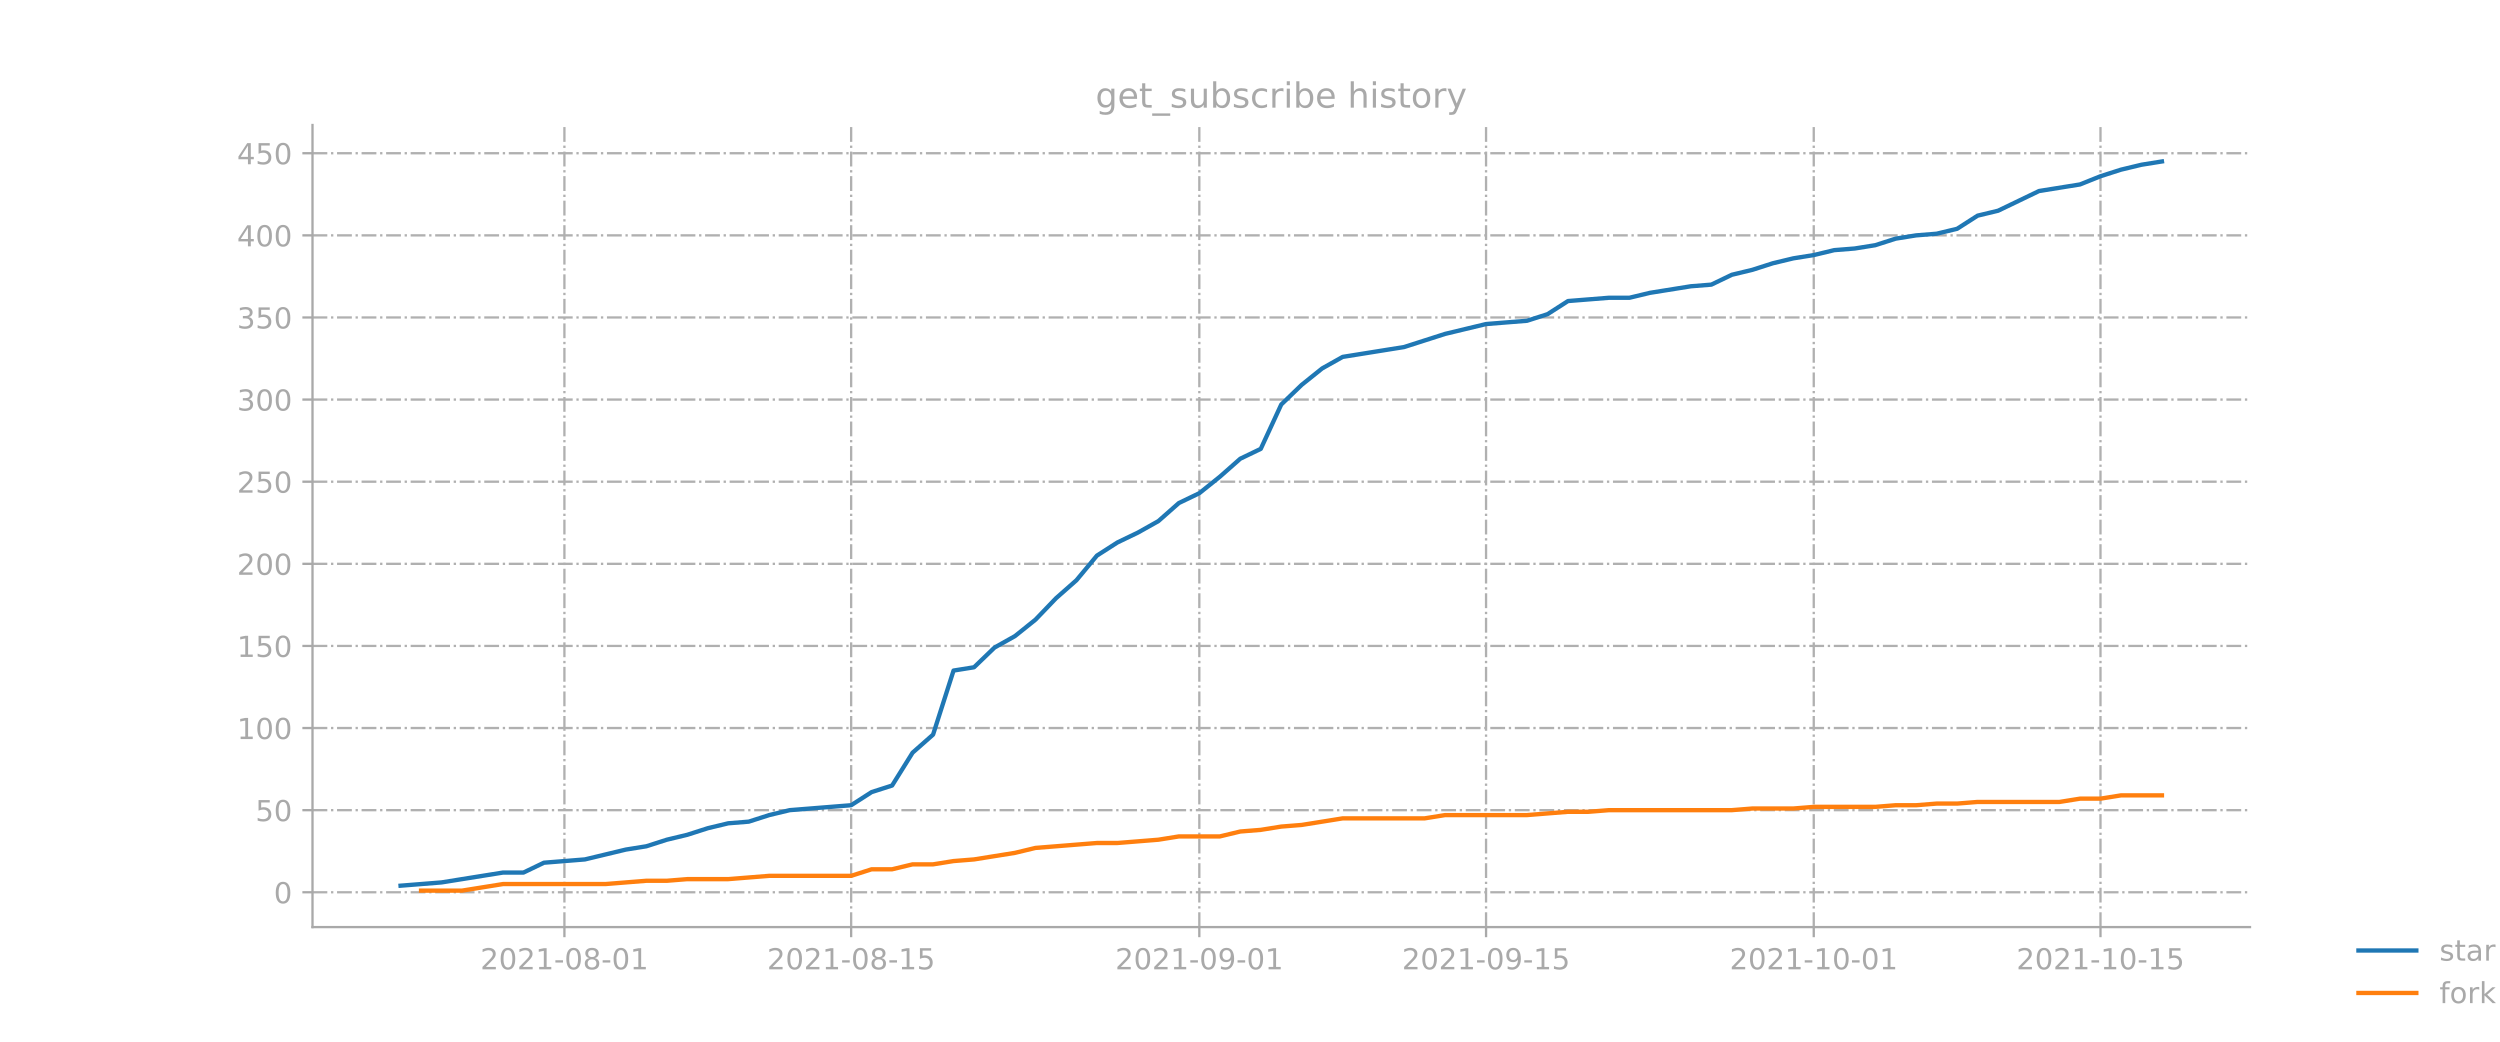
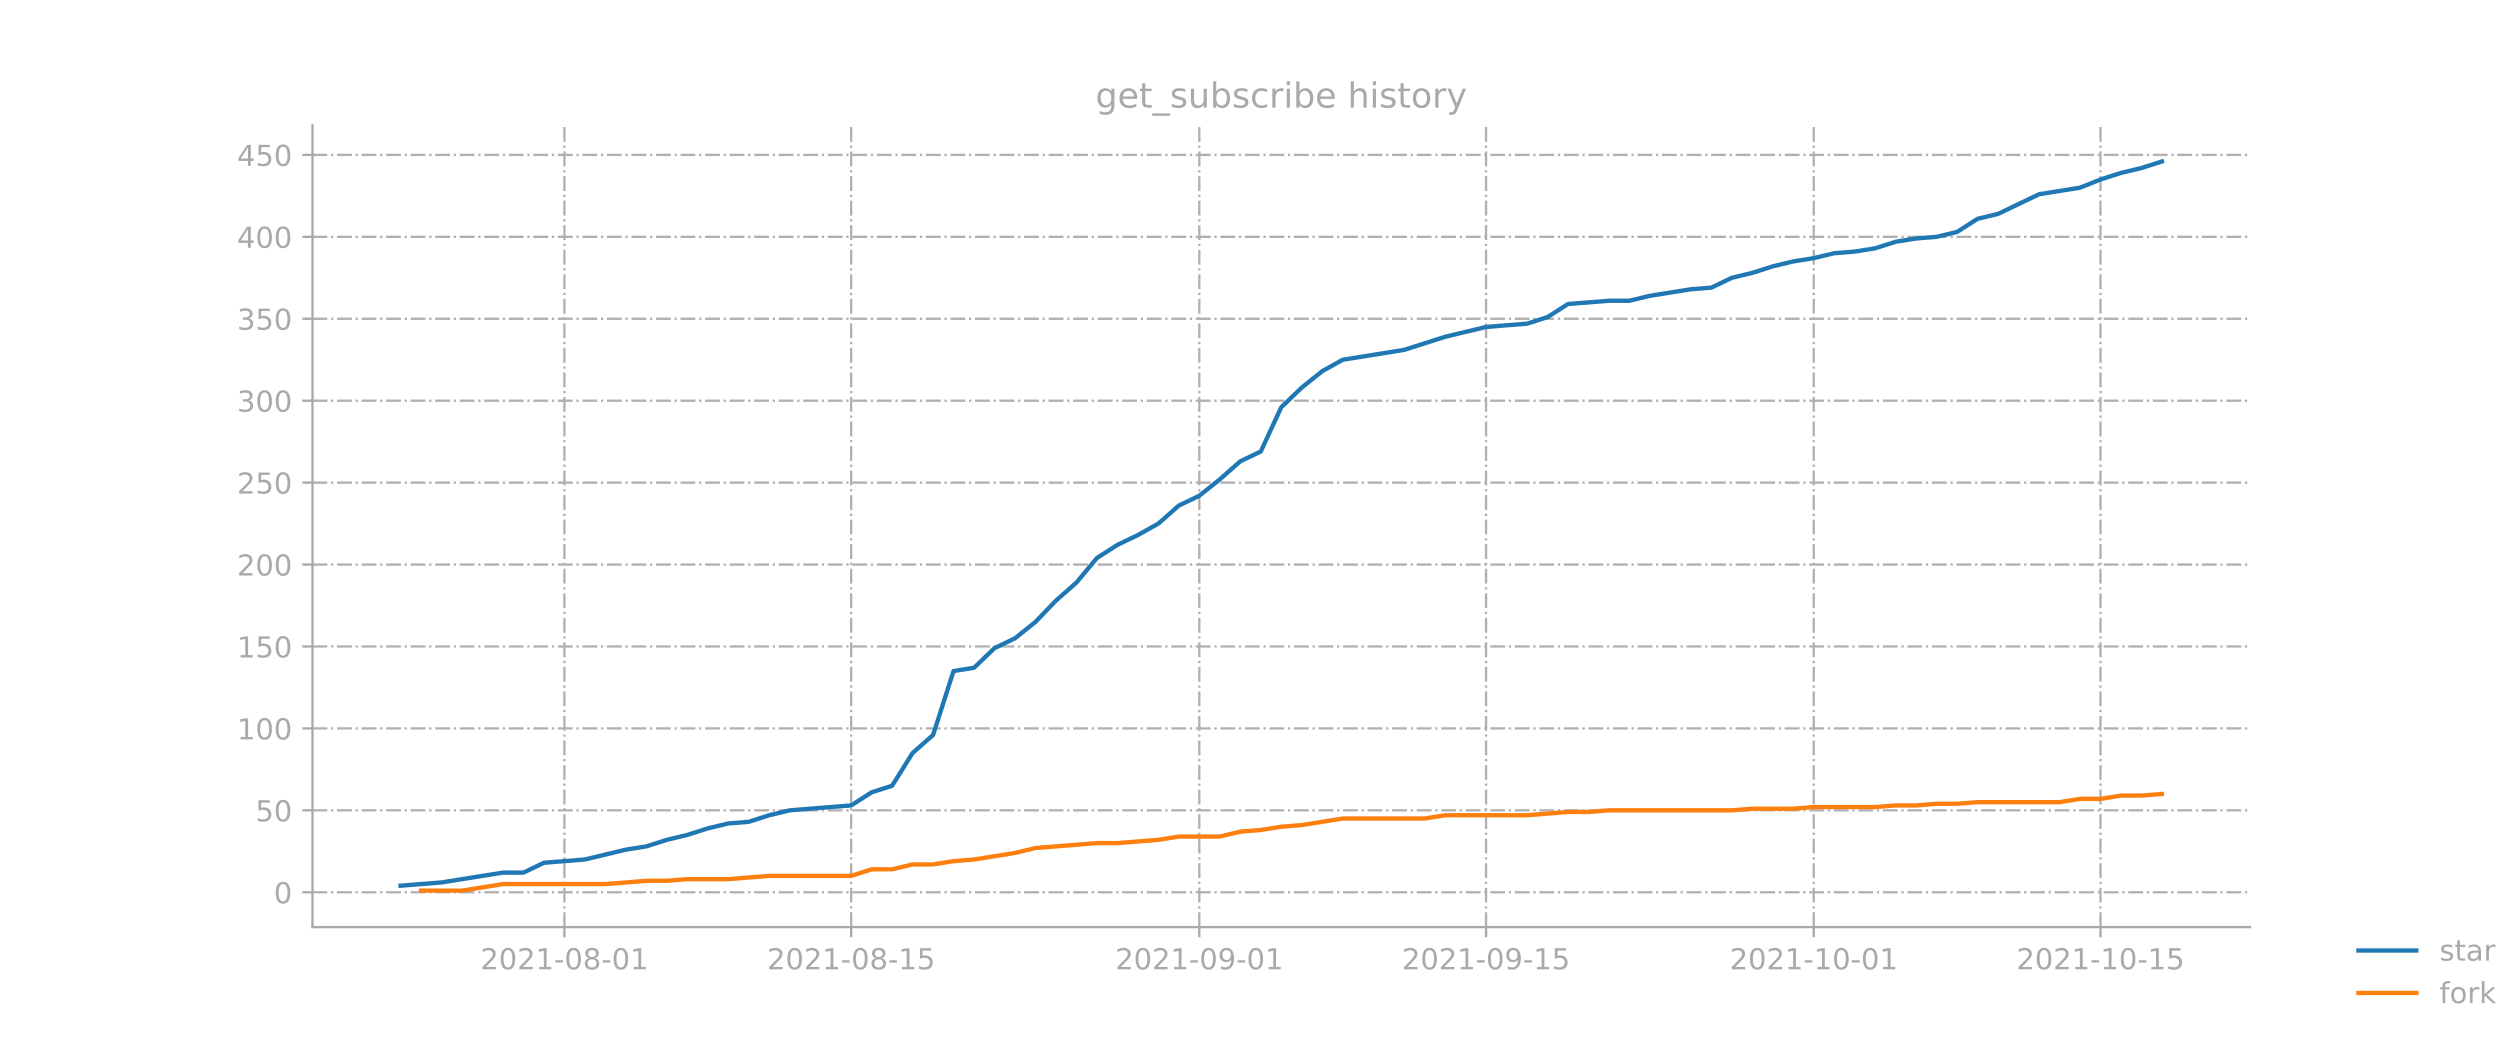
<svg xmlns="http://www.w3.org/2000/svg" xmlns:xlink="http://www.w3.org/1999/xlink" height="360pt" version="1.1" viewBox="0 0 864 360" width="864pt">
  <defs>
    <style type="text/css">*{stroke-linecap:butt;stroke-linejoin:round;}</style>
  </defs>
  <g id="figure_1">
    <g id="patch_1">
      <path d="M 0 360  L 864 360  L 864 0  L 0 0  z " style="fill:none;opacity:0;" />
    </g>
    <g id="axes_1">
      <g id="patch_2">
        <path d="M 108 320.4  L 777.6 320.4  L 777.6 43.2  L 108 43.2  z " style="fill:none;opacity:0;" />
      </g>
      <g id="matplotlib.axis_1">
        <g id="xtick_1">
          <g id="line2d_1">
-             <path clip-path="url(#p07ee9dcd04)" d="M 195.062 320.4  L 195.062 43.2  " style="fill:none;stroke:#b0b0b0;stroke-dasharray:5.12,1.28,0.8,1.28;stroke-dashoffset:0;stroke-width:0.8;" />
+             <path clip-path="url(#pe4bff6df91)" d="M 195.062 320.4  L 195.062 43.2  " style="fill:none;stroke:#b0b0b0;stroke-dasharray:5.12,1.28,0.8,1.28;stroke-dashoffset:0;stroke-width:0.8;" />
          </g>
          <g id="line2d_2">
            <defs>
-               <path d="M 0 0  L 0 3.5  " id="m9fba2da21b" style="stroke:#a9a9a9;stroke-width:0.8;" />
+               <path d="M 0 0  L 0 3.5  " id="m08586b2030" style="stroke:#a9a9a9;stroke-width:0.8;" />
            </defs>
            <g>
-               <use style="fill:#a9a9a9;stroke:#a9a9a9;stroke-width:0.8;" x="195.062" xlink:href="#m9fba2da21b" y="320.4" />
+               <use style="fill:#a9a9a9;stroke:#a9a9a9;stroke-width:0.8;" x="195.062" xlink:href="#m08586b2030" y="320.4" />
            </g>
          </g>
          <g id="text_1">
            <g style="fill:#a9a9a9;" transform="translate(166.0043 334.9984)scale(0.1 -0.1)">
              <defs>
                <path d="M 1228 531  L 3431 531  L 3431 0  L 469 0  L 469 531  Q 828 903 1448 1529  Q 2069 2156 2228 2338  Q 2531 2678 2651 2914  Q 2772 3150 2772 3378  Q 2772 3750 2511 3984  Q 2250 4219 1831 4219  Q 1534 4219 1204 4116  Q 875 4013 500 3803  L 500 4441  Q 881 4594 1212 4672  Q 1544 4750 1819 4750  Q 2544 4750 2975 4387  Q 3406 4025 3406 3419  Q 3406 3131 3298 2873  Q 3191 2616 2906 2266  Q 2828 2175 2409 1742  Q 1991 1309 1228 531  z " id="DejaVuSans-32" transform="scale(0.015625)" />
                <path d="M 2034 4250  Q 1547 4250 1301 3770  Q 1056 3291 1056 2328  Q 1056 1369 1301 889  Q 1547 409 2034 409  Q 2525 409 2770 889  Q 3016 1369 3016 2328  Q 3016 3291 2770 3770  Q 2525 4250 2034 4250  z M 2034 4750  Q 2819 4750 3233 4129  Q 3647 3509 3647 2328  Q 3647 1150 3233 529  Q 2819 -91 2034 -91  Q 1250 -91 836 529  Q 422 1150 422 2328  Q 422 3509 836 4129  Q 1250 4750 2034 4750  z " id="DejaVuSans-30" transform="scale(0.015625)" />
                <path d="M 794 531  L 1825 531  L 1825 4091  L 703 3866  L 703 4441  L 1819 4666  L 2450 4666  L 2450 531  L 3481 531  L 3481 0  L 794 0  L 794 531  z " id="DejaVuSans-31" transform="scale(0.015625)" />
                <path d="M 313 2009  L 1997 2009  L 1997 1497  L 313 1497  L 313 2009  z " id="DejaVuSans-2d" transform="scale(0.015625)" />
                <path d="M 2034 2216  Q 1584 2216 1326 1975  Q 1069 1734 1069 1313  Q 1069 891 1326 650  Q 1584 409 2034 409  Q 2484 409 2743 651  Q 3003 894 3003 1313  Q 3003 1734 2745 1975  Q 2488 2216 2034 2216  z M 1403 2484  Q 997 2584 770 2862  Q 544 3141 544 3541  Q 544 4100 942 4425  Q 1341 4750 2034 4750  Q 2731 4750 3128 4425  Q 3525 4100 3525 3541  Q 3525 3141 3298 2862  Q 3072 2584 2669 2484  Q 3125 2378 3379 2068  Q 3634 1759 3634 1313  Q 3634 634 3220 271  Q 2806 -91 2034 -91  Q 1263 -91 848 271  Q 434 634 434 1313  Q 434 1759 690 2068  Q 947 2378 1403 2484  z M 1172 3481  Q 1172 3119 1398 2916  Q 1625 2713 2034 2713  Q 2441 2713 2670 2916  Q 2900 3119 2900 3481  Q 2900 3844 2670 4047  Q 2441 4250 2034 4250  Q 1625 4250 1398 4047  Q 1172 3844 1172 3481  z " id="DejaVuSans-38" transform="scale(0.015625)" />
              </defs>
              <use xlink:href="#DejaVuSans-32" />
              <use x="63.623" xlink:href="#DejaVuSans-30" />
              <use x="127.246" xlink:href="#DejaVuSans-32" />
              <use x="190.869" xlink:href="#DejaVuSans-31" />
              <use x="254.492" xlink:href="#DejaVuSans-2d" />
              <use x="290.576" xlink:href="#DejaVuSans-30" />
              <use x="354.199" xlink:href="#DejaVuSans-38" />
              <use x="417.822" xlink:href="#DejaVuSans-2d" />
              <use x="453.906" xlink:href="#DejaVuSans-30" />
              <use x="517.529" xlink:href="#DejaVuSans-31" />
            </g>
          </g>
        </g>
        <g id="xtick_2">
          <g id="line2d_3">
-             <path clip-path="url(#p07ee9dcd04)" d="M 294.157 320.4  L 294.157 43.2  " style="fill:none;stroke:#b0b0b0;stroke-dasharray:5.12,1.28,0.8,1.28;stroke-dashoffset:0;stroke-width:0.8;" />
+             <path clip-path="url(#pe4bff6df91)" d="M 294.157 320.4  L 294.157 43.2  " style="fill:none;stroke:#b0b0b0;stroke-dasharray:5.12,1.28,0.8,1.28;stroke-dashoffset:0;stroke-width:0.8;" />
          </g>
          <g id="line2d_4">
            <g>
-               <use style="fill:#a9a9a9;stroke:#a9a9a9;stroke-width:0.8;" x="294.157" xlink:href="#m9fba2da21b" y="320.4" />
+               <use style="fill:#a9a9a9;stroke:#a9a9a9;stroke-width:0.8;" x="294.157" xlink:href="#m08586b2030" y="320.4" />
            </g>
          </g>
          <g id="text_2">
            <g style="fill:#a9a9a9;" transform="translate(265.0995 334.9984)scale(0.1 -0.1)">
              <defs>
                <path d="M 691 4666  L 3169 4666  L 3169 4134  L 1269 4134  L 1269 2991  Q 1406 3038 1543 3061  Q 1681 3084 1819 3084  Q 2600 3084 3056 2656  Q 3513 2228 3513 1497  Q 3513 744 3044 326  Q 2575 -91 1722 -91  Q 1428 -91 1123 -41  Q 819 9 494 109  L 494 744  Q 775 591 1075 516  Q 1375 441 1709 441  Q 2250 441 2565 725  Q 2881 1009 2881 1497  Q 2881 1984 2565 2268  Q 2250 2553 1709 2553  Q 1456 2553 1204 2497  Q 953 2441 691 2322  L 691 4666  z " id="DejaVuSans-35" transform="scale(0.015625)" />
              </defs>
              <use xlink:href="#DejaVuSans-32" />
              <use x="63.623" xlink:href="#DejaVuSans-30" />
              <use x="127.246" xlink:href="#DejaVuSans-32" />
              <use x="190.869" xlink:href="#DejaVuSans-31" />
              <use x="254.492" xlink:href="#DejaVuSans-2d" />
              <use x="290.576" xlink:href="#DejaVuSans-30" />
              <use x="354.199" xlink:href="#DejaVuSans-38" />
              <use x="417.822" xlink:href="#DejaVuSans-2d" />
              <use x="453.906" xlink:href="#DejaVuSans-31" />
              <use x="517.529" xlink:href="#DejaVuSans-35" />
            </g>
          </g>
        </g>
        <g id="xtick_3">
          <g id="line2d_5">
-             <path clip-path="url(#p07ee9dcd04)" d="M 414.487 320.4  L 414.487 43.2  " style="fill:none;stroke:#b0b0b0;stroke-dasharray:5.12,1.28,0.8,1.28;stroke-dashoffset:0;stroke-width:0.8;" />
+             <path clip-path="url(#pe4bff6df91)" d="M 414.487 320.4  L 414.487 43.2  " style="fill:none;stroke:#b0b0b0;stroke-dasharray:5.12,1.28,0.8,1.28;stroke-dashoffset:0;stroke-width:0.8;" />
          </g>
          <g id="line2d_6">
            <g>
-               <use style="fill:#a9a9a9;stroke:#a9a9a9;stroke-width:0.8;" x="414.487" xlink:href="#m9fba2da21b" y="320.4" />
+               <use style="fill:#a9a9a9;stroke:#a9a9a9;stroke-width:0.8;" x="414.487" xlink:href="#m08586b2030" y="320.4" />
            </g>
          </g>
          <g id="text_3">
            <g style="fill:#a9a9a9;" transform="translate(385.4293 334.9984)scale(0.1 -0.1)">
              <defs>
                <path d="M 703 97  L 703 672  Q 941 559 1184 500  Q 1428 441 1663 441  Q 2288 441 2617 861  Q 2947 1281 2994 2138  Q 2813 1869 2534 1725  Q 2256 1581 1919 1581  Q 1219 1581 811 2004  Q 403 2428 403 3163  Q 403 3881 828 4315  Q 1253 4750 1959 4750  Q 2769 4750 3195 4129  Q 3622 3509 3622 2328  Q 3622 1225 3098 567  Q 2575 -91 1691 -91  Q 1453 -91 1209 -44  Q 966 3 703 97  z M 1959 2075  Q 2384 2075 2632 2365  Q 2881 2656 2881 3163  Q 2881 3666 2632 3958  Q 2384 4250 1959 4250  Q 1534 4250 1286 3958  Q 1038 3666 1038 3163  Q 1038 2656 1286 2365  Q 1534 2075 1959 2075  z " id="DejaVuSans-39" transform="scale(0.015625)" />
              </defs>
              <use xlink:href="#DejaVuSans-32" />
              <use x="63.623" xlink:href="#DejaVuSans-30" />
              <use x="127.246" xlink:href="#DejaVuSans-32" />
              <use x="190.869" xlink:href="#DejaVuSans-31" />
              <use x="254.492" xlink:href="#DejaVuSans-2d" />
              <use x="290.576" xlink:href="#DejaVuSans-30" />
              <use x="354.199" xlink:href="#DejaVuSans-39" />
              <use x="417.822" xlink:href="#DejaVuSans-2d" />
              <use x="453.906" xlink:href="#DejaVuSans-30" />
              <use x="517.529" xlink:href="#DejaVuSans-31" />
            </g>
          </g>
        </g>
        <g id="xtick_4">
          <g id="line2d_7">
-             <path clip-path="url(#p07ee9dcd04)" d="M 513.582 320.4  L 513.582 43.2  " style="fill:none;stroke:#b0b0b0;stroke-dasharray:5.12,1.28,0.8,1.28;stroke-dashoffset:0;stroke-width:0.8;" />
+             <path clip-path="url(#pe4bff6df91)" d="M 513.582 320.4  L 513.582 43.2  " style="fill:none;stroke:#b0b0b0;stroke-dasharray:5.12,1.28,0.8,1.28;stroke-dashoffset:0;stroke-width:0.8;" />
          </g>
          <g id="line2d_8">
            <g>
-               <use style="fill:#a9a9a9;stroke:#a9a9a9;stroke-width:0.8;" x="513.582" xlink:href="#m9fba2da21b" y="320.4" />
+               <use style="fill:#a9a9a9;stroke:#a9a9a9;stroke-width:0.8;" x="513.582" xlink:href="#m08586b2030" y="320.4" />
            </g>
          </g>
          <g id="text_4">
            <g style="fill:#a9a9a9;" transform="translate(484.5244 334.9984)scale(0.1 -0.1)">
              <use xlink:href="#DejaVuSans-32" />
              <use x="63.623" xlink:href="#DejaVuSans-30" />
              <use x="127.246" xlink:href="#DejaVuSans-32" />
              <use x="190.869" xlink:href="#DejaVuSans-31" />
              <use x="254.492" xlink:href="#DejaVuSans-2d" />
              <use x="290.576" xlink:href="#DejaVuSans-30" />
              <use x="354.199" xlink:href="#DejaVuSans-39" />
              <use x="417.822" xlink:href="#DejaVuSans-2d" />
              <use x="453.906" xlink:href="#DejaVuSans-31" />
              <use x="517.529" xlink:href="#DejaVuSans-35" />
            </g>
          </g>
        </g>
        <g id="xtick_5">
          <g id="line2d_9">
-             <path clip-path="url(#p07ee9dcd04)" d="M 626.834 320.4  L 626.834 43.2  " style="fill:none;stroke:#b0b0b0;stroke-dasharray:5.12,1.28,0.8,1.28;stroke-dashoffset:0;stroke-width:0.8;" />
+             <path clip-path="url(#pe4bff6df91)" d="M 626.834 320.4  L 626.834 43.2  " style="fill:none;stroke:#b0b0b0;stroke-dasharray:5.12,1.28,0.8,1.28;stroke-dashoffset:0;stroke-width:0.8;" />
          </g>
          <g id="line2d_10">
            <g>
-               <use style="fill:#a9a9a9;stroke:#a9a9a9;stroke-width:0.8;" x="626.834" xlink:href="#m9fba2da21b" y="320.4" />
+               <use style="fill:#a9a9a9;stroke:#a9a9a9;stroke-width:0.8;" x="626.834" xlink:href="#m08586b2030" y="320.4" />
            </g>
          </g>
          <g id="text_5">
            <g style="fill:#a9a9a9;" transform="translate(597.776 334.9984)scale(0.1 -0.1)">
              <use xlink:href="#DejaVuSans-32" />
              <use x="63.623" xlink:href="#DejaVuSans-30" />
              <use x="127.246" xlink:href="#DejaVuSans-32" />
              <use x="190.869" xlink:href="#DejaVuSans-31" />
              <use x="254.492" xlink:href="#DejaVuSans-2d" />
              <use x="290.576" xlink:href="#DejaVuSans-31" />
              <use x="354.199" xlink:href="#DejaVuSans-30" />
              <use x="417.822" xlink:href="#DejaVuSans-2d" />
              <use x="453.906" xlink:href="#DejaVuSans-30" />
              <use x="517.529" xlink:href="#DejaVuSans-31" />
            </g>
          </g>
        </g>
        <g id="xtick_6">
          <g id="line2d_11">
-             <path clip-path="url(#p07ee9dcd04)" d="M 725.929 320.4  L 725.929 43.2  " style="fill:none;stroke:#b0b0b0;stroke-dasharray:5.12,1.28,0.8,1.28;stroke-dashoffset:0;stroke-width:0.8;" />
+             <path clip-path="url(#pe4bff6df91)" d="M 725.929 320.4  L 725.929 43.2  " style="fill:none;stroke:#b0b0b0;stroke-dasharray:5.12,1.28,0.8,1.28;stroke-dashoffset:0;stroke-width:0.8;" />
          </g>
          <g id="line2d_12">
            <g>
-               <use style="fill:#a9a9a9;stroke:#a9a9a9;stroke-width:0.8;" x="725.929" xlink:href="#m9fba2da21b" y="320.4" />
+               <use style="fill:#a9a9a9;stroke:#a9a9a9;stroke-width:0.8;" x="725.929" xlink:href="#m08586b2030" y="320.4" />
            </g>
          </g>
          <g id="text_6">
            <g style="fill:#a9a9a9;" transform="translate(696.8712 334.9984)scale(0.1 -0.1)">
              <use xlink:href="#DejaVuSans-32" />
              <use x="63.623" xlink:href="#DejaVuSans-30" />
              <use x="127.246" xlink:href="#DejaVuSans-32" />
              <use x="190.869" xlink:href="#DejaVuSans-31" />
              <use x="254.492" xlink:href="#DejaVuSans-2d" />
              <use x="290.576" xlink:href="#DejaVuSans-31" />
              <use x="354.199" xlink:href="#DejaVuSans-30" />
              <use x="417.822" xlink:href="#DejaVuSans-2d" />
              <use x="453.906" xlink:href="#DejaVuSans-31" />
              <use x="517.529" xlink:href="#DejaVuSans-35" />
            </g>
          </g>
        </g>
      </g>
      <g id="matplotlib.axis_2">
        <g id="ytick_1">
          <g id="line2d_13">
-             <path clip-path="url(#p07ee9dcd04)" d="M 108 308.368  L 777.6 308.368  " style="fill:none;stroke:#b0b0b0;stroke-dasharray:5.12,1.28,0.8,1.28;stroke-dashoffset:0;stroke-width:0.8;" />
+             <path clip-path="url(#pe4bff6df91)" d="M 108 308.366  L 777.6 308.366  " style="fill:none;stroke:#b0b0b0;stroke-dasharray:5.12,1.28,0.8,1.28;stroke-dashoffset:0;stroke-width:0.8;" />
          </g>
          <g id="line2d_14">
            <defs>
-               <path d="M 0 0  L -3.5 0  " id="m14a1fb5f80" style="stroke:#a9a9a9;stroke-width:0.8;" />
+               <path d="M 0 0  L -3.5 0  " id="medb1213a45" style="stroke:#a9a9a9;stroke-width:0.8;" />
            </defs>
            <g>
-               <use style="fill:#a9a9a9;stroke:#a9a9a9;stroke-width:0.8;" x="108" xlink:href="#m14a1fb5f80" y="308.368" />
+               <use style="fill:#a9a9a9;stroke:#a9a9a9;stroke-width:0.8;" x="108" xlink:href="#medb1213a45" y="308.366" />
            </g>
          </g>
          <g id="text_7">
-             <g style="fill:#a9a9a9;" transform="translate(94.6375 312.1668)scale(0.1 -0.1)">
+             <g style="fill:#a9a9a9;" transform="translate(94.6375 312.1655)scale(0.1 -0.1)">
              <use xlink:href="#DejaVuSans-30" />
            </g>
          </g>
        </g>
        <g id="ytick_2">
          <g id="line2d_15">
-             <path clip-path="url(#p07ee9dcd04)" d="M 108 279.989  L 777.6 279.989  " style="fill:none;stroke:#b0b0b0;stroke-dasharray:5.12,1.28,0.8,1.28;stroke-dashoffset:0;stroke-width:0.8;" />
+             <path clip-path="url(#pe4bff6df91)" d="M 108 280.052  L 777.6 280.052  " style="fill:none;stroke:#b0b0b0;stroke-dasharray:5.12,1.28,0.8,1.28;stroke-dashoffset:0;stroke-width:0.8;" />
          </g>
          <g id="line2d_16">
            <g>
-               <use style="fill:#a9a9a9;stroke:#a9a9a9;stroke-width:0.8;" x="108" xlink:href="#m14a1fb5f80" y="279.989" />
+               <use style="fill:#a9a9a9;stroke:#a9a9a9;stroke-width:0.8;" x="108" xlink:href="#medb1213a45" y="280.052" />
            </g>
          </g>
          <g id="text_8">
-             <g style="fill:#a9a9a9;" transform="translate(88.275 283.7884)scale(0.1 -0.1)">
+             <g style="fill:#a9a9a9;" transform="translate(88.275 283.8509)scale(0.1 -0.1)">
              <use xlink:href="#DejaVuSans-35" />
              <use x="63.623" xlink:href="#DejaVuSans-30" />
            </g>
          </g>
        </g>
        <g id="ytick_3">
          <g id="line2d_17">
-             <path clip-path="url(#p07ee9dcd04)" d="M 108 251.611  L 777.6 251.611  " style="fill:none;stroke:#b0b0b0;stroke-dasharray:5.12,1.28,0.8,1.28;stroke-dashoffset:0;stroke-width:0.8;" />
+             <path clip-path="url(#pe4bff6df91)" d="M 108 251.737  L 777.6 251.737  " style="fill:none;stroke:#b0b0b0;stroke-dasharray:5.12,1.28,0.8,1.28;stroke-dashoffset:0;stroke-width:0.8;" />
          </g>
          <g id="line2d_18">
            <g>
-               <use style="fill:#a9a9a9;stroke:#a9a9a9;stroke-width:0.8;" x="108" xlink:href="#m14a1fb5f80" y="251.611" />
+               <use style="fill:#a9a9a9;stroke:#a9a9a9;stroke-width:0.8;" x="108" xlink:href="#medb1213a45" y="251.737" />
            </g>
          </g>
          <g id="text_9">
-             <g style="fill:#a9a9a9;" transform="translate(81.9125 255.41)scale(0.1 -0.1)">
+             <g style="fill:#a9a9a9;" transform="translate(81.9125 255.5363)scale(0.1 -0.1)">
              <use xlink:href="#DejaVuSans-31" />
              <use x="63.623" xlink:href="#DejaVuSans-30" />
              <use x="127.246" xlink:href="#DejaVuSans-30" />
            </g>
          </g>
        </g>
        <g id="ytick_4">
          <g id="line2d_19">
-             <path clip-path="url(#p07ee9dcd04)" d="M 108 223.232  L 777.6 223.232  " style="fill:none;stroke:#b0b0b0;stroke-dasharray:5.12,1.28,0.8,1.28;stroke-dashoffset:0;stroke-width:0.8;" />
+             <path clip-path="url(#pe4bff6df91)" d="M 108 223.422  L 777.6 223.422  " style="fill:none;stroke:#b0b0b0;stroke-dasharray:5.12,1.28,0.8,1.28;stroke-dashoffset:0;stroke-width:0.8;" />
          </g>
          <g id="line2d_20">
            <g>
-               <use style="fill:#a9a9a9;stroke:#a9a9a9;stroke-width:0.8;" x="108" xlink:href="#m14a1fb5f80" y="223.232" />
+               <use style="fill:#a9a9a9;stroke:#a9a9a9;stroke-width:0.8;" x="108" xlink:href="#medb1213a45" y="223.422" />
            </g>
          </g>
          <g id="text_10">
-             <g style="fill:#a9a9a9;" transform="translate(81.9125 227.0317)scale(0.1 -0.1)">
+             <g style="fill:#a9a9a9;" transform="translate(81.9125 227.2217)scale(0.1 -0.1)">
              <use xlink:href="#DejaVuSans-31" />
              <use x="63.623" xlink:href="#DejaVuSans-35" />
              <use x="127.246" xlink:href="#DejaVuSans-30" />
            </g>
          </g>
        </g>
        <g id="ytick_5">
          <g id="line2d_21">
-             <path clip-path="url(#p07ee9dcd04)" d="M 108 194.854  L 777.6 194.854  " style="fill:none;stroke:#b0b0b0;stroke-dasharray:5.12,1.28,0.8,1.28;stroke-dashoffset:0;stroke-width:0.8;" />
+             <path clip-path="url(#pe4bff6df91)" d="M 108 195.108  L 777.6 195.108  " style="fill:none;stroke:#b0b0b0;stroke-dasharray:5.12,1.28,0.8,1.28;stroke-dashoffset:0;stroke-width:0.8;" />
          </g>
          <g id="line2d_22">
            <g>
-               <use style="fill:#a9a9a9;stroke:#a9a9a9;stroke-width:0.8;" x="108" xlink:href="#m14a1fb5f80" y="194.854" />
+               <use style="fill:#a9a9a9;stroke:#a9a9a9;stroke-width:0.8;" x="108" xlink:href="#medb1213a45" y="195.108" />
            </g>
          </g>
          <g id="text_11">
-             <g style="fill:#a9a9a9;" transform="translate(81.9125 198.6533)scale(0.1 -0.1)">
+             <g style="fill:#a9a9a9;" transform="translate(81.9125 198.9071)scale(0.1 -0.1)">
              <use xlink:href="#DejaVuSans-32" />
              <use x="63.623" xlink:href="#DejaVuSans-30" />
              <use x="127.246" xlink:href="#DejaVuSans-30" />
            </g>
          </g>
        </g>
        <g id="ytick_6">
          <g id="line2d_23">
-             <path clip-path="url(#p07ee9dcd04)" d="M 108 166.476  L 777.6 166.476  " style="fill:none;stroke:#b0b0b0;stroke-dasharray:5.12,1.28,0.8,1.28;stroke-dashoffset:0;stroke-width:0.8;" />
+             <path clip-path="url(#pe4bff6df91)" d="M 108 166.793  L 777.6 166.793  " style="fill:none;stroke:#b0b0b0;stroke-dasharray:5.12,1.28,0.8,1.28;stroke-dashoffset:0;stroke-width:0.8;" />
          </g>
          <g id="line2d_24">
            <g>
-               <use style="fill:#a9a9a9;stroke:#a9a9a9;stroke-width:0.8;" x="108" xlink:href="#m14a1fb5f80" y="166.476" />
+               <use style="fill:#a9a9a9;stroke:#a9a9a9;stroke-width:0.8;" x="108" xlink:href="#medb1213a45" y="166.793" />
            </g>
          </g>
          <g id="text_12">
-             <g style="fill:#a9a9a9;" transform="translate(81.9125 170.2749)scale(0.1 -0.1)">
+             <g style="fill:#a9a9a9;" transform="translate(81.9125 170.5925)scale(0.1 -0.1)">
              <use xlink:href="#DejaVuSans-32" />
              <use x="63.623" xlink:href="#DejaVuSans-35" />
              <use x="127.246" xlink:href="#DejaVuSans-30" />
            </g>
          </g>
        </g>
        <g id="ytick_7">
          <g id="line2d_25">
-             <path clip-path="url(#p07ee9dcd04)" d="M 108 138.097  L 777.6 138.097  " style="fill:none;stroke:#b0b0b0;stroke-dasharray:5.12,1.28,0.8,1.28;stroke-dashoffset:0;stroke-width:0.8;" />
+             <path clip-path="url(#pe4bff6df91)" d="M 108 138.479  L 777.6 138.479  " style="fill:none;stroke:#b0b0b0;stroke-dasharray:5.12,1.28,0.8,1.28;stroke-dashoffset:0;stroke-width:0.8;" />
          </g>
          <g id="line2d_26">
            <g>
-               <use style="fill:#a9a9a9;stroke:#a9a9a9;stroke-width:0.8;" x="108" xlink:href="#m14a1fb5f80" y="138.097" />
+               <use style="fill:#a9a9a9;stroke:#a9a9a9;stroke-width:0.8;" x="108" xlink:href="#medb1213a45" y="138.479" />
            </g>
          </g>
          <g id="text_13">
-             <g style="fill:#a9a9a9;" transform="translate(81.9125 141.8965)scale(0.1 -0.1)">
+             <g style="fill:#a9a9a9;" transform="translate(81.9125 142.2779)scale(0.1 -0.1)">
              <defs>
                <path d="M 2597 2516  Q 3050 2419 3304 2112  Q 3559 1806 3559 1356  Q 3559 666 3084 287  Q 2609 -91 1734 -91  Q 1441 -91 1130 -33  Q 819 25 488 141  L 488 750  Q 750 597 1062 519  Q 1375 441 1716 441  Q 2309 441 2620 675  Q 2931 909 2931 1356  Q 2931 1769 2642 2001  Q 2353 2234 1838 2234  L 1294 2234  L 1294 2753  L 1863 2753  Q 2328 2753 2575 2939  Q 2822 3125 2822 3475  Q 2822 3834 2567 4026  Q 2313 4219 1838 4219  Q 1578 4219 1281 4162  Q 984 4106 628 3988  L 628 4550  Q 988 4650 1302 4700  Q 1616 4750 1894 4750  Q 2613 4750 3031 4423  Q 3450 4097 3450 3541  Q 3450 3153 3228 2886  Q 3006 2619 2597 2516  z " id="DejaVuSans-33" transform="scale(0.015625)" />
              </defs>
              <use xlink:href="#DejaVuSans-33" />
              <use x="63.623" xlink:href="#DejaVuSans-30" />
              <use x="127.246" xlink:href="#DejaVuSans-30" />
            </g>
          </g>
        </g>
        <g id="ytick_8">
          <g id="line2d_27">
-             <path clip-path="url(#p07ee9dcd04)" d="M 108 109.719  L 777.6 109.719  " style="fill:none;stroke:#b0b0b0;stroke-dasharray:5.12,1.28,0.8,1.28;stroke-dashoffset:0;stroke-width:0.8;" />
+             <path clip-path="url(#pe4bff6df91)" d="M 108 110.164  L 777.6 110.164  " style="fill:none;stroke:#b0b0b0;stroke-dasharray:5.12,1.28,0.8,1.28;stroke-dashoffset:0;stroke-width:0.8;" />
          </g>
          <g id="line2d_28">
            <g>
-               <use style="fill:#a9a9a9;stroke:#a9a9a9;stroke-width:0.8;" x="108" xlink:href="#m14a1fb5f80" y="109.719" />
+               <use style="fill:#a9a9a9;stroke:#a9a9a9;stroke-width:0.8;" x="108" xlink:href="#medb1213a45" y="110.164" />
            </g>
          </g>
          <g id="text_14">
-             <g style="fill:#a9a9a9;" transform="translate(81.9125 113.5181)scale(0.1 -0.1)">
+             <g style="fill:#a9a9a9;" transform="translate(81.9125 113.9633)scale(0.1 -0.1)">
              <use xlink:href="#DejaVuSans-33" />
              <use x="63.623" xlink:href="#DejaVuSans-35" />
              <use x="127.246" xlink:href="#DejaVuSans-30" />
            </g>
          </g>
        </g>
        <g id="ytick_9">
          <g id="line2d_29">
-             <path clip-path="url(#p07ee9dcd04)" d="M 108 81.341  L 777.6 81.341  " style="fill:none;stroke:#b0b0b0;stroke-dasharray:5.12,1.28,0.8,1.28;stroke-dashoffset:0;stroke-width:0.8;" />
+             <path clip-path="url(#pe4bff6df91)" d="M 108 81.849  L 777.6 81.849  " style="fill:none;stroke:#b0b0b0;stroke-dasharray:5.12,1.28,0.8,1.28;stroke-dashoffset:0;stroke-width:0.8;" />
          </g>
          <g id="line2d_30">
            <g>
-               <use style="fill:#a9a9a9;stroke:#a9a9a9;stroke-width:0.8;" x="108" xlink:href="#m14a1fb5f80" y="81.341" />
+               <use style="fill:#a9a9a9;stroke:#a9a9a9;stroke-width:0.8;" x="108" xlink:href="#medb1213a45" y="81.849" />
            </g>
          </g>
          <g id="text_15">
-             <g style="fill:#a9a9a9;" transform="translate(81.9125 85.13976)scale(0.1 -0.1)">
+             <g style="fill:#a9a9a9;" transform="translate(81.9125 85.64866)scale(0.1 -0.1)">
              <defs>
                <path d="M 2419 4116  L 825 1625  L 2419 1625  L 2419 4116  z M 2253 4666  L 3047 4666  L 3047 1625  L 3713 1625  L 3713 1100  L 3047 1100  L 3047 0  L 2419 0  L 2419 1100  L 313 1100  L 313 1709  L 2253 4666  z " id="DejaVuSans-34" transform="scale(0.015625)" />
              </defs>
              <use xlink:href="#DejaVuSans-34" />
              <use x="63.623" xlink:href="#DejaVuSans-30" />
              <use x="127.246" xlink:href="#DejaVuSans-30" />
            </g>
          </g>
        </g>
        <g id="ytick_10">
          <g id="line2d_31">
-             <path clip-path="url(#p07ee9dcd04)" d="M 108 52.962  L 777.6 52.962  " style="fill:none;stroke:#b0b0b0;stroke-dasharray:5.12,1.28,0.8,1.28;stroke-dashoffset:0;stroke-width:0.8;" />
+             <path clip-path="url(#pe4bff6df91)" d="M 108 53.535  L 777.6 53.535  " style="fill:none;stroke:#b0b0b0;stroke-dasharray:5.12,1.28,0.8,1.28;stroke-dashoffset:0;stroke-width:0.8;" />
          </g>
          <g id="line2d_32">
            <g>
-               <use style="fill:#a9a9a9;stroke:#a9a9a9;stroke-width:0.8;" x="108" xlink:href="#m14a1fb5f80" y="52.962" />
+               <use style="fill:#a9a9a9;stroke:#a9a9a9;stroke-width:0.8;" x="108" xlink:href="#medb1213a45" y="53.535" />
            </g>
          </g>
          <g id="text_16">
-             <g style="fill:#a9a9a9;" transform="translate(81.9125 56.76138)scale(0.1 -0.1)">
+             <g style="fill:#a9a9a9;" transform="translate(81.9125 57.33405)scale(0.1 -0.1)">
              <use xlink:href="#DejaVuSans-34" />
              <use x="63.623" xlink:href="#DejaVuSans-35" />
              <use x="127.246" xlink:href="#DejaVuSans-30" />
            </g>
          </g>
        </g>
      </g>
      <g id="line2d_33">
-         <path clip-path="url(#p07ee9dcd04)" d="M 138.436 306.097  L 145.515 305.53  L 152.593 304.962  L 159.671 303.827  L 166.749 302.692  L 173.827 301.557  L 180.906 301.557  L 187.984 298.151  L 195.062 297.584  L 202.14 297.016  L 209.219 295.314  L 216.297 293.611  L 223.375 292.476  L 230.453 290.205  L 237.532 288.503  L 244.61 286.232  L 251.688 284.53  L 258.766 283.962  L 265.844 281.692  L 272.923 279.989  L 280.001 279.422  L 287.079 278.854  L 294.157 278.286  L 301.236 273.746  L 308.314 271.476  L 315.392 260.124  L 322.47 253.881  L 329.548 231.746  L 336.627 230.611  L 343.705 223.8  L 350.783 219.827  L 357.861 214.151  L 364.94 206.773  L 372.018 200.53  L 379.096 192.016  L 386.174 187.476  L 393.252 184.07  L 400.331 180.097  L 407.409 173.854  L 414.487 170.449  L 421.565 164.773  L 428.644 158.53  L 435.722 155.124  L 442.8 139.8  L 449.878 132.989  L 456.956 127.314  L 464.035 123.341  L 471.113 122.205  L 478.191 121.07  L 485.269 119.935  L 492.348 117.665  L 499.426 115.395  L 506.504 113.692  L 513.582 111.989  L 520.66 111.422  L 527.739 110.854  L 534.817 108.584  L 541.895 104.043  L 548.973 103.476  L 556.052 102.908  L 563.13 102.908  L 570.208 101.205  L 577.286 100.07  L 584.364 98.935  L 591.443 98.368  L 598.521 94.962  L 605.599 93.259  L 612.677 90.989  L 619.756 89.286  L 626.834 88.151  L 633.912 86.449  L 640.99 85.881  L 648.068 84.746  L 655.147 82.476  L 662.225 81.341  L 669.303 80.773  L 676.381 79.07  L 683.46 74.53  L 690.538 72.827  L 697.616 69.422  L 704.694 66.016  L 711.773 64.881  L 718.851 63.746  L 725.929 60.908  L 733.007 58.638  L 740.085 56.935  L 747.164 55.8  " style="fill:none;stroke:#1f77b4;stroke-linecap:square;stroke-width:1.5;" />
+         <path clip-path="url(#pe4bff6df91)" d="M 138.436 306.101  L 145.515 305.535  L 152.593 304.969  L 159.671 303.836  L 166.749 302.703  L 173.827 301.571  L 180.906 301.571  L 187.984 298.173  L 195.062 297.607  L 202.14 297.04  L 209.219 295.342  L 216.297 293.643  L 223.375 292.51  L 230.453 290.245  L 237.532 288.546  L 244.61 286.281  L 251.688 284.582  L 258.766 284.016  L 265.844 281.751  L 272.923 280.052  L 280.001 279.485  L 287.079 278.919  L 294.157 278.353  L 301.236 273.822  L 308.314 271.557  L 315.392 260.231  L 322.47 254.002  L 329.548 231.917  L 336.627 230.784  L 343.705 223.989  L 350.783 220.591  L 357.861 214.928  L 364.94 207.566  L 372.018 201.337  L 379.096 192.843  L 386.174 188.312  L 393.252 184.915  L 400.331 180.951  L 407.409 174.721  L 414.487 171.324  L 421.565 165.661  L 428.644 159.431  L 435.722 156.034  L 442.8 140.744  L 449.878 133.948  L 456.956 128.285  L 464.035 124.321  L 471.113 123.189  L 478.191 122.056  L 485.269 120.924  L 492.348 118.658  L 499.426 116.393  L 506.504 114.694  L 513.582 112.996  L 520.66 112.429  L 527.739 111.863  L 534.817 109.598  L 541.895 105.067  L 548.973 104.501  L 556.052 103.935  L 563.13 103.935  L 570.208 102.236  L 577.286 101.103  L 584.364 99.971  L 591.443 99.404  L 598.521 96.007  L 605.599 94.308  L 612.677 92.043  L 619.756 90.344  L 626.834 89.211  L 633.912 87.512  L 640.99 86.946  L 648.068 85.813  L 655.147 83.548  L 662.225 82.416  L 669.303 81.849  L 676.381 80.151  L 683.46 75.62  L 690.538 73.921  L 697.616 70.524  L 704.694 67.126  L 711.773 65.993  L 718.851 64.861  L 725.929 62.029  L 733.007 59.764  L 740.085 58.065  L 747.164 55.8  " style="fill:none;stroke:#1f77b4;stroke-linecap:square;stroke-width:1.5;" />
      </g>
      <g id="line2d_34">
-         <path clip-path="url(#p07ee9dcd04)" d="M 145.515 307.8  L 152.593 307.8  L 159.671 307.8  L 166.749 306.665  L 173.827 305.53  L 180.906 305.53  L 187.984 305.53  L 195.062 305.53  L 202.14 305.53  L 209.219 305.53  L 216.297 304.962  L 223.375 304.395  L 230.453 304.395  L 237.532 303.827  L 244.61 303.827  L 251.688 303.827  L 258.766 303.259  L 265.844 302.692  L 272.923 302.692  L 280.001 302.692  L 287.079 302.692  L 294.157 302.692  L 301.236 300.422  L 308.314 300.422  L 315.392 298.719  L 322.47 298.719  L 329.548 297.584  L 336.627 297.016  L 343.705 295.881  L 350.783 294.746  L 357.861 293.043  L 364.94 292.476  L 372.018 291.908  L 379.096 291.341  L 386.174 291.341  L 393.252 290.773  L 400.331 290.205  L 407.409 289.07  L 414.487 289.07  L 421.565 289.07  L 428.644 287.368  L 435.722 286.8  L 442.8 285.665  L 449.878 285.097  L 456.956 283.962  L 464.035 282.827  L 471.113 282.827  L 478.191 282.827  L 485.269 282.827  L 492.348 282.827  L 499.426 281.692  L 506.504 281.692  L 513.582 281.692  L 520.66 281.692  L 527.739 281.692  L 534.817 281.124  L 541.895 280.557  L 548.973 280.557  L 556.052 279.989  L 563.13 279.989  L 570.208 279.989  L 577.286 279.989  L 584.364 279.989  L 591.443 279.989  L 598.521 279.989  L 605.599 279.422  L 612.677 279.422  L 619.756 279.422  L 626.834 278.854  L 633.912 278.854  L 640.99 278.854  L 648.068 278.854  L 655.147 278.286  L 662.225 278.286  L 669.303 277.719  L 676.381 277.719  L 683.46 277.151  L 690.538 277.151  L 697.616 277.151  L 704.694 277.151  L 711.773 277.151  L 718.851 276.016  L 725.929 276.016  L 733.007 274.881  L 740.085 274.881  L 747.164 274.881  " style="fill:none;stroke:#ff7f0e;stroke-linecap:square;stroke-width:1.5;" />
+         <path clip-path="url(#pe4bff6df91)" d="M 145.515 307.8  L 152.593 307.8  L 159.671 307.8  L 166.749 306.667  L 173.827 305.535  L 180.906 305.535  L 187.984 305.535  L 195.062 305.535  L 202.14 305.535  L 209.219 305.535  L 216.297 304.969  L 223.375 304.402  L 230.453 304.402  L 237.532 303.836  L 244.61 303.836  L 251.688 303.836  L 258.766 303.27  L 265.844 302.703  L 272.923 302.703  L 280.001 302.703  L 287.079 302.703  L 294.157 302.703  L 301.236 300.438  L 308.314 300.438  L 315.392 298.739  L 322.47 298.739  L 329.548 297.607  L 336.627 297.04  L 343.705 295.908  L 350.783 294.775  L 357.861 293.076  L 364.94 292.51  L 372.018 291.944  L 379.096 291.378  L 386.174 291.378  L 393.252 290.811  L 400.331 290.245  L 407.409 289.112  L 414.487 289.112  L 421.565 289.112  L 428.644 287.413  L 435.722 286.847  L 442.8 285.715  L 449.878 285.148  L 456.956 284.016  L 464.035 282.883  L 471.113 282.883  L 478.191 282.883  L 485.269 282.883  L 492.348 282.883  L 499.426 281.751  L 506.504 281.751  L 513.582 281.751  L 520.66 281.751  L 527.739 281.751  L 534.817 281.184  L 541.895 280.618  L 548.973 280.618  L 556.052 280.052  L 563.13 280.052  L 570.208 280.052  L 577.286 280.052  L 584.364 280.052  L 591.443 280.052  L 598.521 280.052  L 605.599 279.485  L 612.677 279.485  L 619.756 279.485  L 626.834 278.919  L 633.912 278.919  L 640.99 278.919  L 648.068 278.919  L 655.147 278.353  L 662.225 278.353  L 669.303 277.787  L 676.381 277.787  L 683.46 277.22  L 690.538 277.22  L 697.616 277.22  L 704.694 277.22  L 711.773 277.22  L 718.851 276.088  L 725.929 276.088  L 733.007 274.955  L 740.085 274.955  L 747.164 274.389  " style="fill:none;stroke:#ff7f0e;stroke-linecap:square;stroke-width:1.5;" />
      </g>
      <g id="patch_3">
        <path d="M 108 320.4  L 108 43.2  " style="fill:none;stroke:#a9a9a9;stroke-linecap:square;stroke-linejoin:miter;stroke-width:0.8;" />
      </g>
      <g id="patch_4">
        <path d="M 777.6 320.4  L 777.6 43.2  " style="fill:none;" />
      </g>
      <g id="patch_5">
        <path d="M 108 320.4  L 777.6 320.4  " style="fill:none;stroke:#a9a9a9;stroke-linecap:square;stroke-linejoin:miter;stroke-width:0.8;" />
      </g>
      <g id="patch_6">
        <path d="M 108 43.2  L 777.6 43.2  " style="fill:none;" />
      </g>
      <g id="text_17">
        <g style="fill:#a9a9a9;" transform="translate(378.6075 37.2)scale(0.12 -0.12)">
          <defs>
            <path d="M 2906 1791  Q 2906 2416 2648 2759  Q 2391 3103 1925 3103  Q 1463 3103 1205 2759  Q 947 2416 947 1791  Q 947 1169 1205 825  Q 1463 481 1925 481  Q 2391 481 2648 825  Q 2906 1169 2906 1791  z M 3481 434  Q 3481 -459 3084 -895  Q 2688 -1331 1869 -1331  Q 1566 -1331 1297 -1286  Q 1028 -1241 775 -1147  L 775 -588  Q 1028 -725 1275 -790  Q 1522 -856 1778 -856  Q 2344 -856 2625 -561  Q 2906 -266 2906 331  L 2906 616  Q 2728 306 2450 153  Q 2172 0 1784 0  Q 1141 0 747 490  Q 353 981 353 1791  Q 353 2603 747 3093  Q 1141 3584 1784 3584  Q 2172 3584 2450 3431  Q 2728 3278 2906 2969  L 2906 3500  L 3481 3500  L 3481 434  z " id="DejaVuSans-67" transform="scale(0.015625)" />
            <path d="M 3597 1894  L 3597 1613  L 953 1613  Q 991 1019 1311 708  Q 1631 397 2203 397  Q 2534 397 2845 478  Q 3156 559 3463 722  L 3463 178  Q 3153 47 2828 -22  Q 2503 -91 2169 -91  Q 1331 -91 842 396  Q 353 884 353 1716  Q 353 2575 817 3079  Q 1281 3584 2069 3584  Q 2775 3584 3186 3129  Q 3597 2675 3597 1894  z M 3022 2063  Q 3016 2534 2758 2815  Q 2500 3097 2075 3097  Q 1594 3097 1305 2825  Q 1016 2553 972 2059  L 3022 2063  z " id="DejaVuSans-65" transform="scale(0.015625)" />
            <path d="M 1172 4494  L 1172 3500  L 2356 3500  L 2356 3053  L 1172 3053  L 1172 1153  Q 1172 725 1289 603  Q 1406 481 1766 481  L 2356 481  L 2356 0  L 1766 0  Q 1100 0 847 248  Q 594 497 594 1153  L 594 3053  L 172 3053  L 172 3500  L 594 3500  L 594 4494  L 1172 4494  z " id="DejaVuSans-74" transform="scale(0.015625)" />
            <path d="M 3263 -1063  L 3263 -1509  L -63 -1509  L -63 -1063  L 3263 -1063  z " id="DejaVuSans-5f" transform="scale(0.015625)" />
            <path d="M 2834 3397  L 2834 2853  Q 2591 2978 2328 3040  Q 2066 3103 1784 3103  Q 1356 3103 1142 2972  Q 928 2841 928 2578  Q 928 2378 1081 2264  Q 1234 2150 1697 2047  L 1894 2003  Q 2506 1872 2764 1633  Q 3022 1394 3022 966  Q 3022 478 2636 193  Q 2250 -91 1575 -91  Q 1294 -91 989 -36  Q 684 19 347 128  L 347 722  Q 666 556 975 473  Q 1284 391 1588 391  Q 1994 391 2212 530  Q 2431 669 2431 922  Q 2431 1156 2273 1281  Q 2116 1406 1581 1522  L 1381 1569  Q 847 1681 609 1914  Q 372 2147 372 2553  Q 372 3047 722 3315  Q 1072 3584 1716 3584  Q 2034 3584 2315 3537  Q 2597 3491 2834 3397  z " id="DejaVuSans-73" transform="scale(0.015625)" />
            <path d="M 544 1381  L 544 3500  L 1119 3500  L 1119 1403  Q 1119 906 1312 657  Q 1506 409 1894 409  Q 2359 409 2629 706  Q 2900 1003 2900 1516  L 2900 3500  L 3475 3500  L 3475 0  L 2900 0  L 2900 538  Q 2691 219 2414 64  Q 2138 -91 1772 -91  Q 1169 -91 856 284  Q 544 659 544 1381  z M 1991 3584  L 1991 3584  z " id="DejaVuSans-75" transform="scale(0.015625)" />
            <path d="M 3116 1747  Q 3116 2381 2855 2742  Q 2594 3103 2138 3103  Q 1681 3103 1420 2742  Q 1159 2381 1159 1747  Q 1159 1113 1420 752  Q 1681 391 2138 391  Q 2594 391 2855 752  Q 3116 1113 3116 1747  z M 1159 2969  Q 1341 3281 1617 3432  Q 1894 3584 2278 3584  Q 2916 3584 3314 3078  Q 3713 2572 3713 1747  Q 3713 922 3314 415  Q 2916 -91 2278 -91  Q 1894 -91 1617 61  Q 1341 213 1159 525  L 1159 0  L 581 0  L 581 4863  L 1159 4863  L 1159 2969  z " id="DejaVuSans-62" transform="scale(0.015625)" />
            <path d="M 3122 3366  L 3122 2828  Q 2878 2963 2633 3030  Q 2388 3097 2138 3097  Q 1578 3097 1268 2742  Q 959 2388 959 1747  Q 959 1106 1268 751  Q 1578 397 2138 397  Q 2388 397 2633 464  Q 2878 531 3122 666  L 3122 134  Q 2881 22 2623 -34  Q 2366 -91 2075 -91  Q 1284 -91 818 406  Q 353 903 353 1747  Q 353 2603 823 3093  Q 1294 3584 2113 3584  Q 2378 3584 2631 3529  Q 2884 3475 3122 3366  z " id="DejaVuSans-63" transform="scale(0.015625)" />
            <path d="M 2631 2963  Q 2534 3019 2420 3045  Q 2306 3072 2169 3072  Q 1681 3072 1420 2755  Q 1159 2438 1159 1844  L 1159 0  L 581 0  L 581 3500  L 1159 3500  L 1159 2956  Q 1341 3275 1631 3429  Q 1922 3584 2338 3584  Q 2397 3584 2469 3576  Q 2541 3569 2628 3553  L 2631 2963  z " id="DejaVuSans-72" transform="scale(0.015625)" />
            <path d="M 603 3500  L 1178 3500  L 1178 0  L 603 0  L 603 3500  z M 603 4863  L 1178 4863  L 1178 4134  L 603 4134  L 603 4863  z " id="DejaVuSans-69" transform="scale(0.015625)" />
            <path id="DejaVuSans-20" transform="scale(0.015625)" />
            <path d="M 3513 2113  L 3513 0  L 2938 0  L 2938 2094  Q 2938 2591 2744 2837  Q 2550 3084 2163 3084  Q 1697 3084 1428 2787  Q 1159 2491 1159 1978  L 1159 0  L 581 0  L 581 4863  L 1159 4863  L 1159 2956  Q 1366 3272 1645 3428  Q 1925 3584 2291 3584  Q 2894 3584 3203 3211  Q 3513 2838 3513 2113  z " id="DejaVuSans-68" transform="scale(0.015625)" />
            <path d="M 1959 3097  Q 1497 3097 1228 2736  Q 959 2375 959 1747  Q 959 1119 1226 758  Q 1494 397 1959 397  Q 2419 397 2687 759  Q 2956 1122 2956 1747  Q 2956 2369 2687 2733  Q 2419 3097 1959 3097  z M 1959 3584  Q 2709 3584 3137 3096  Q 3566 2609 3566 1747  Q 3566 888 3137 398  Q 2709 -91 1959 -91  Q 1206 -91 779 398  Q 353 888 353 1747  Q 353 2609 779 3096  Q 1206 3584 1959 3584  z " id="DejaVuSans-6f" transform="scale(0.015625)" />
            <path d="M 2059 -325  Q 1816 -950 1584 -1140  Q 1353 -1331 966 -1331  L 506 -1331  L 506 -850  L 844 -850  Q 1081 -850 1212 -737  Q 1344 -625 1503 -206  L 1606 56  L 191 3500  L 800 3500  L 1894 763  L 2988 3500  L 3597 3500  L 2059 -325  z " id="DejaVuSans-79" transform="scale(0.015625)" />
          </defs>
          <use xlink:href="#DejaVuSans-67" />
          <use x="63.477" xlink:href="#DejaVuSans-65" />
          <use x="125" xlink:href="#DejaVuSans-74" />
          <use x="164.209" xlink:href="#DejaVuSans-5f" />
          <use x="214.209" xlink:href="#DejaVuSans-73" />
          <use x="266.309" xlink:href="#DejaVuSans-75" />
          <use x="329.688" xlink:href="#DejaVuSans-62" />
          <use x="393.164" xlink:href="#DejaVuSans-73" />
          <use x="445.264" xlink:href="#DejaVuSans-63" />
          <use x="500.244" xlink:href="#DejaVuSans-72" />
          <use x="541.357" xlink:href="#DejaVuSans-69" />
          <use x="569.141" xlink:href="#DejaVuSans-62" />
          <use x="632.617" xlink:href="#DejaVuSans-65" />
          <use x="694.141" xlink:href="#DejaVuSans-20" />
          <use x="725.928" xlink:href="#DejaVuSans-68" />
          <use x="789.307" xlink:href="#DejaVuSans-69" />
          <use x="817.09" xlink:href="#DejaVuSans-73" />
          <use x="869.189" xlink:href="#DejaVuSans-74" />
          <use x="908.398" xlink:href="#DejaVuSans-6f" />
          <use x="969.58" xlink:href="#DejaVuSans-72" />
          <use x="1010.693" xlink:href="#DejaVuSans-79" />
        </g>
      </g>
      <g id="legend_1">
        <g id="line2d_35">
          <path d="M 815.08 328.498  L 835.08 328.498  " style="fill:none;stroke:#1f77b4;stroke-linecap:square;stroke-width:1.5;" />
        </g>
        <g id="line2d_36" />
        <g id="text_18">
          <g style="fill:#a9a9a9;" transform="translate(843.08 331.9984)scale(0.1 -0.1)">
            <defs>
              <path d="M 2194 1759  Q 1497 1759 1228 1600  Q 959 1441 959 1056  Q 959 750 1161 570  Q 1363 391 1709 391  Q 2188 391 2477 730  Q 2766 1069 2766 1631  L 2766 1759  L 2194 1759  z M 3341 1997  L 3341 0  L 2766 0  L 2766 531  Q 2569 213 2275 61  Q 1981 -91 1556 -91  Q 1019 -91 701 211  Q 384 513 384 1019  Q 384 1609 779 1909  Q 1175 2209 1959 2209  L 2766 2209  L 2766 2266  Q 2766 2663 2505 2880  Q 2244 3097 1772 3097  Q 1472 3097 1187 3025  Q 903 2953 641 2809  L 641 3341  Q 956 3463 1253 3523  Q 1550 3584 1831 3584  Q 2591 3584 2966 3190  Q 3341 2797 3341 1997  z " id="DejaVuSans-61" transform="scale(0.015625)" />
            </defs>
            <use xlink:href="#DejaVuSans-73" />
            <use x="52.1" xlink:href="#DejaVuSans-74" />
            <use x="91.309" xlink:href="#DejaVuSans-61" />
            <use x="152.588" xlink:href="#DejaVuSans-72" />
          </g>
        </g>
        <g id="line2d_37">
          <path d="M 815.08 343.177  L 835.08 343.177  " style="fill:none;stroke:#ff7f0e;stroke-linecap:square;stroke-width:1.5;" />
        </g>
        <g id="line2d_38" />
        <g id="text_19">
          <g style="fill:#a9a9a9;" transform="translate(843.08 346.6766)scale(0.1 -0.1)">
            <defs>
              <path d="M 2375 4863  L 2375 4384  L 1825 4384  Q 1516 4384 1395 4259  Q 1275 4134 1275 3809  L 1275 3500  L 2222 3500  L 2222 3053  L 1275 3053  L 1275 0  L 697 0  L 697 3053  L 147 3053  L 147 3500  L 697 3500  L 697 3744  Q 697 4328 969 4595  Q 1241 4863 1831 4863  L 2375 4863  z " id="DejaVuSans-66" transform="scale(0.015625)" />
              <path d="M 581 4863  L 1159 4863  L 1159 1991  L 2875 3500  L 3609 3500  L 1753 1863  L 3688 0  L 2938 0  L 1159 1709  L 1159 0  L 581 0  L 581 4863  z " id="DejaVuSans-6b" transform="scale(0.015625)" />
            </defs>
            <use xlink:href="#DejaVuSans-66" />
            <use x="35.205" xlink:href="#DejaVuSans-6f" />
            <use x="96.387" xlink:href="#DejaVuSans-72" />
            <use x="137.5" xlink:href="#DejaVuSans-6b" />
          </g>
        </g>
      </g>
    </g>
  </g>
  <defs>
-     <clipPath id="p07ee9dcd04">
+     <clipPath id="pe4bff6df91">
      <rect height="277.2" width="669.6" x="108" y="43.2" />
    </clipPath>
  </defs>
</svg>
